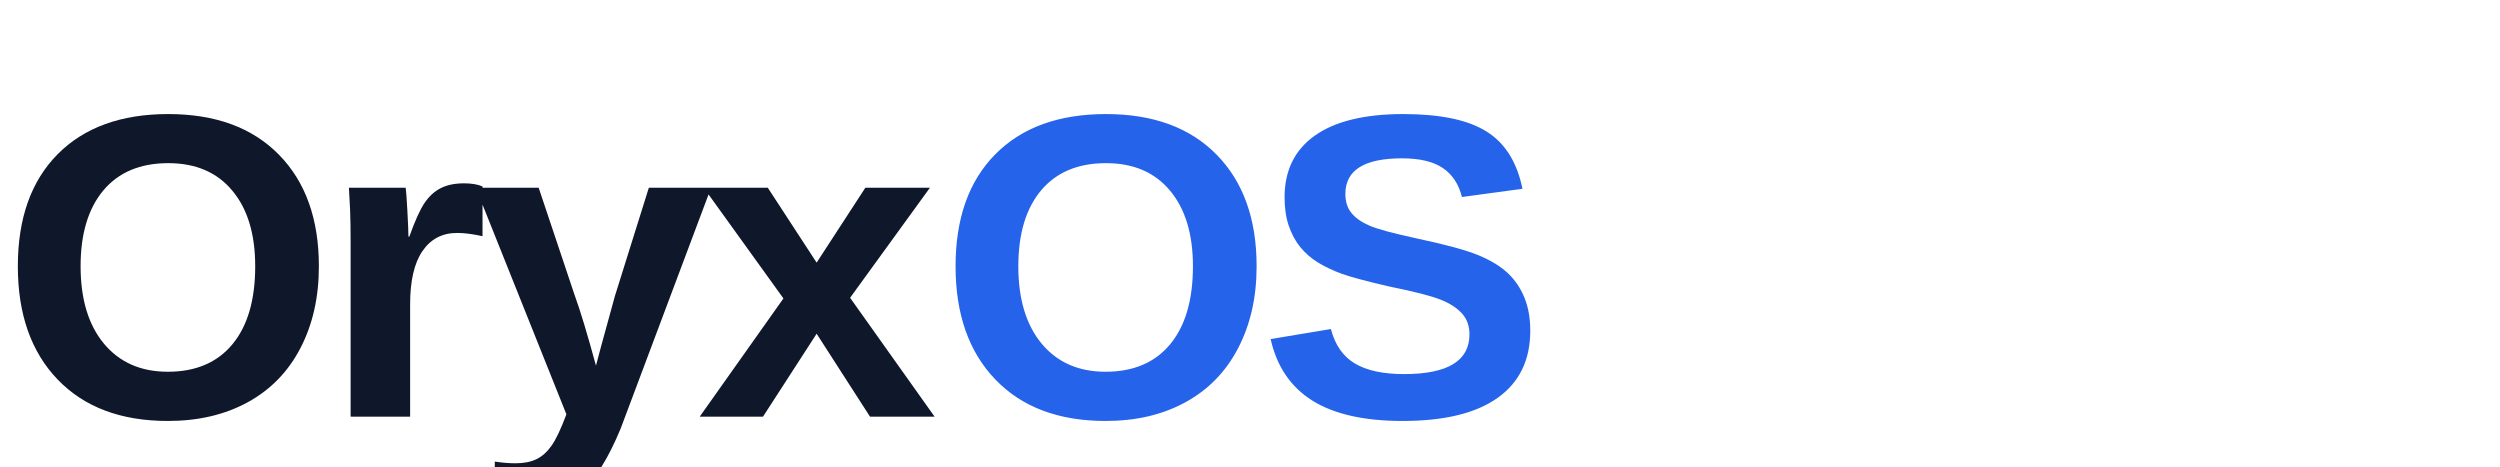
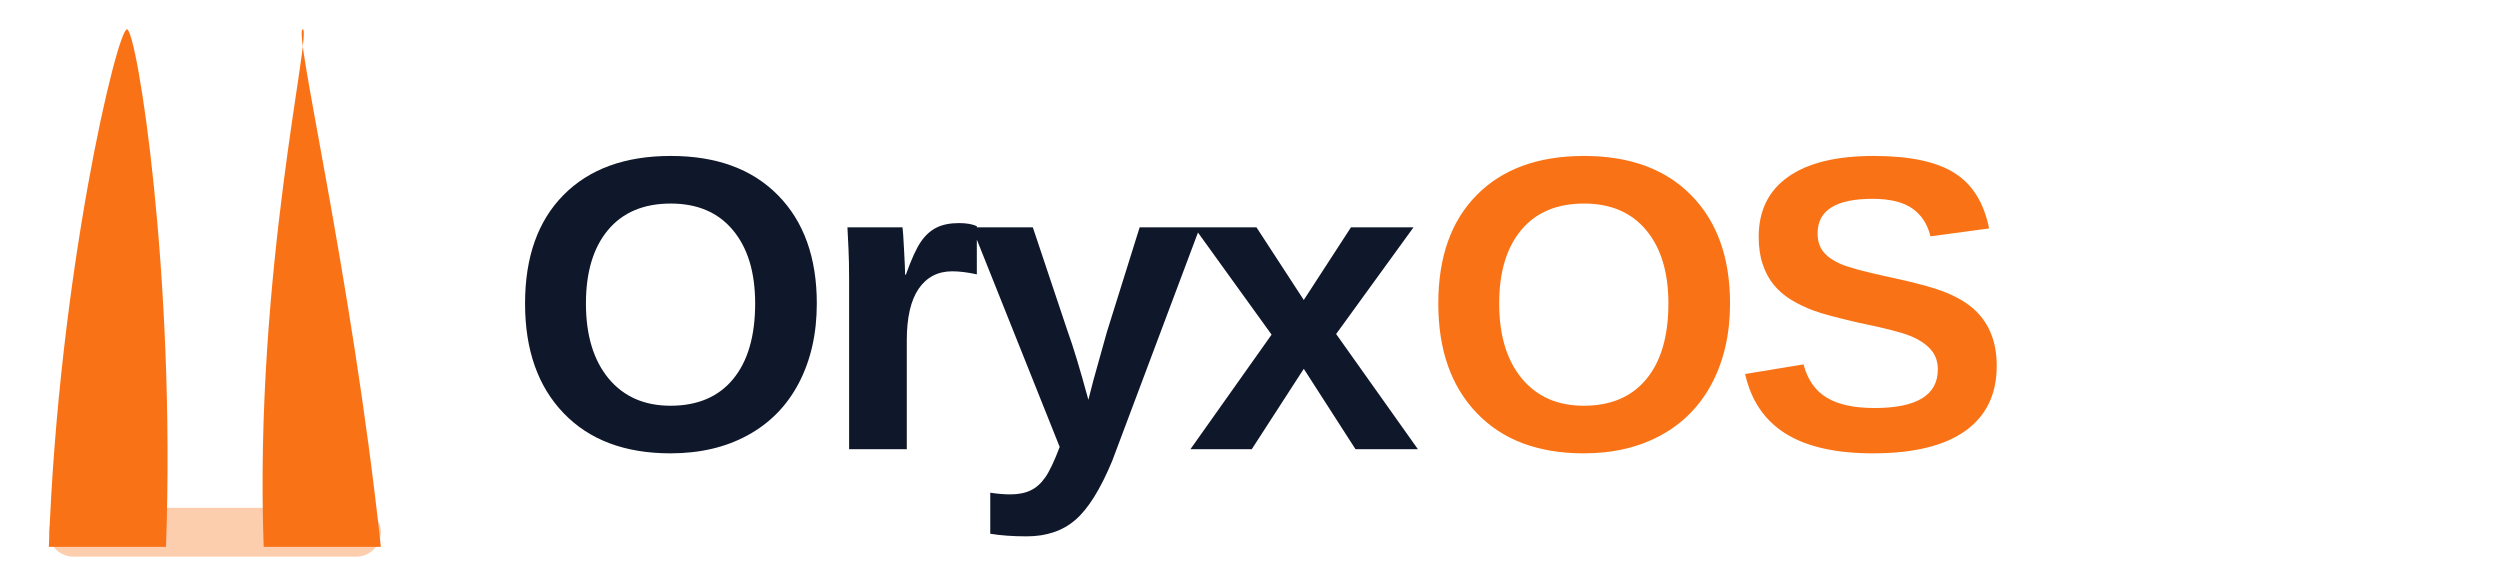
- <svg xmlns="http://www.w3.org/2000/svg" viewBox="0 0 300 56" width="300" height="56">
-   <text x="0" y="50" font-family="'Arial Black', 'Helvetica Neue', Arial, sans-serif" font-size="52" font-weight="900" fill="#0f172a" letter-spacing="-2">Oryx<tspan fill="#2563eb">OS</tspan>
+ <svg xmlns="http://www.w3.org/2000/svg" viewBox="0 0 256 60" width="256" height="60">
+   <defs>
+     <filter id="glow" x="-20%" y="-20%" width="140%" height="140%">
+       <feGaussianBlur stdDeviation="1.5" result="blur" />
+       <feComposite in="SourceGraphic" in2="blur" operator="over" />
+     </filter>
+   </defs>
+   <path d="M 13,3            C 12,3 6,28 5,56            L 17,56            C 18,28 14,3 13,3 Z" fill="#f97316" />
+   <path d="M 31,3            C 30,3 36,28 39,56            L 27,56            C 26,28 32,3 31,3 Z" fill="#f97316" />
+   <rect x="5" y="52" width="34" height="5" rx="2.5" fill="#f97316" opacity="0.35" />
+   <text x="52" y="46" font-family="'Arial Black','Helvetica Neue',Arial,sans-serif" font-size="43" font-weight="900" letter-spacing="-1.5" fill="#0f172a">Oryx<tspan fill="#f97316">OS</tspan>
  </text>
</svg>
